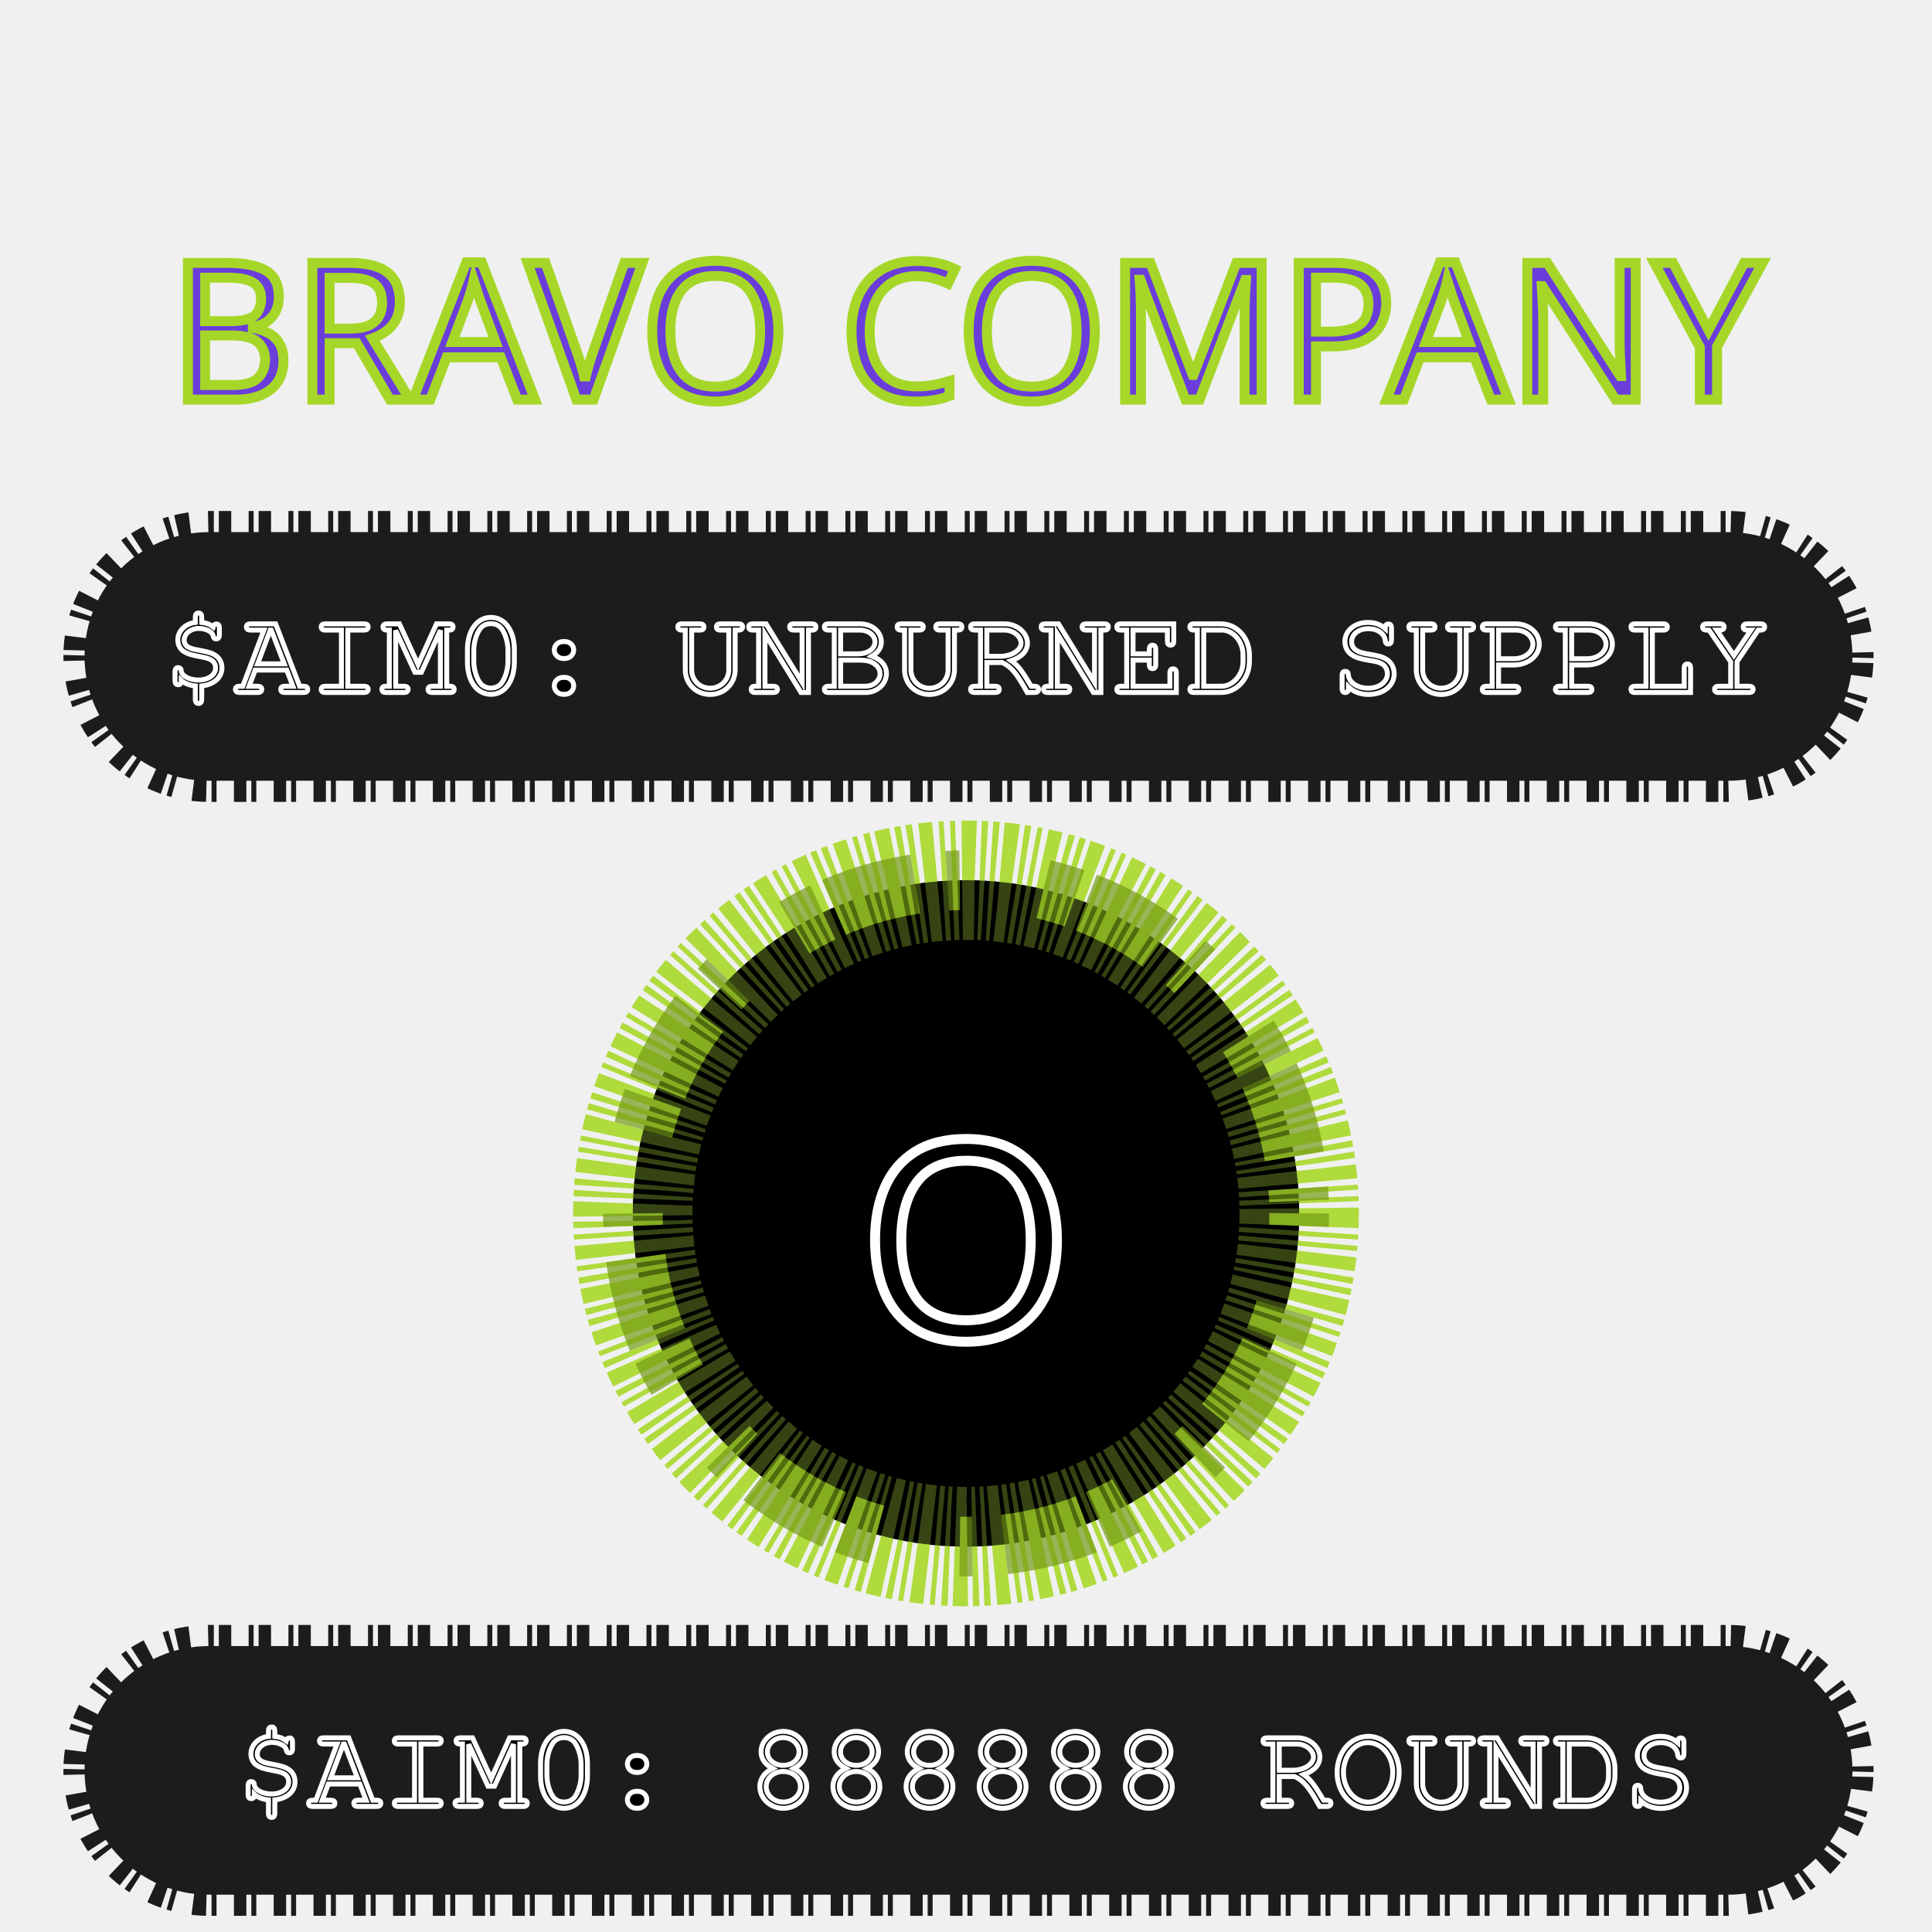
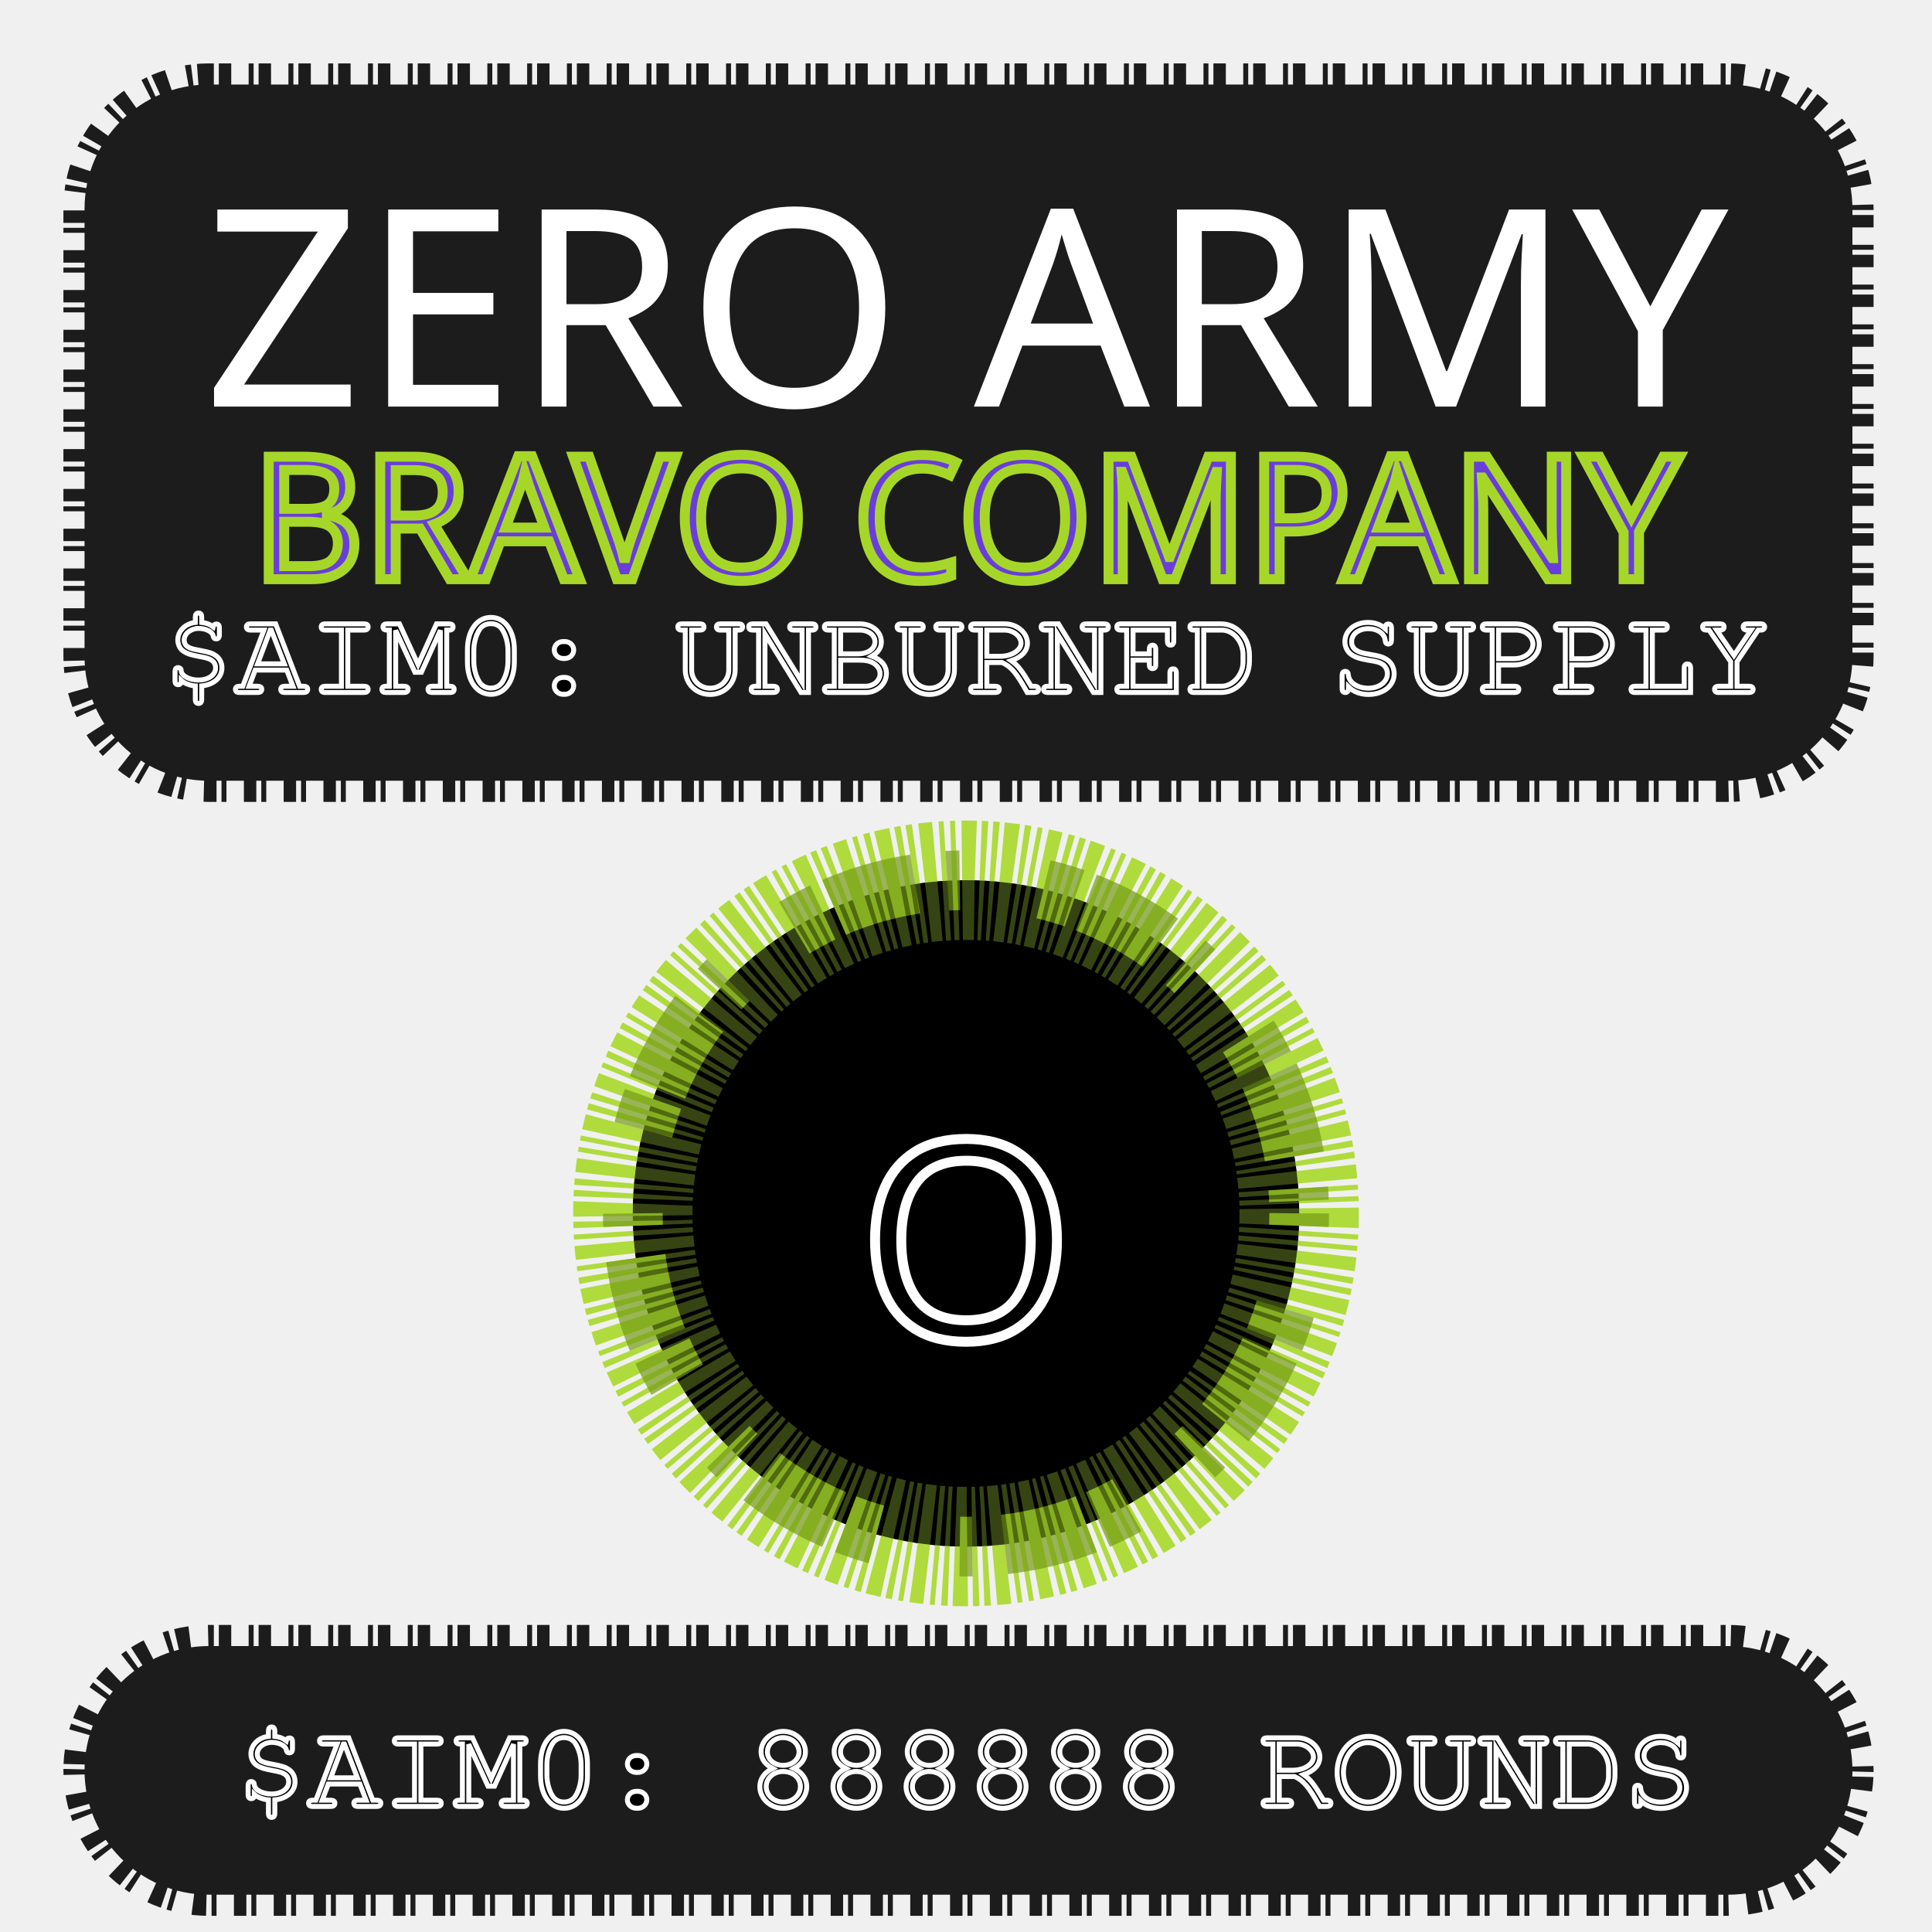
<svg xmlns="http://www.w3.org/2000/svg" width="777" height="777">
  <circle stroke="hsl(77, 69%, 55%)" stroke-dasharray="5,2,2,2,2,2" stroke-width="48" cx="388.5" cy="488" r="134" fill="#000000" />
  <circle stroke="hsl(77, 77%, 34%)" stroke-dasharray="5,34,13" stroke-width="24" cx="388.5" cy="488" r="134" fill="#000000" opacity="69%" />
-   <text fill="hsl(257, 69%, 55%)" stroke="hsl(77, 69%, 50%)" x="50%" y="134" stroke-width="4" font-size="77" font-family="futura" text-anchor="middle" dominant-baseline="middle">BRAVO COMPANY</text>
-   <rect stroke="#000000" stroke-dasharray="2,2,5,7" stroke-width="17" x="34" y="214" width="711" height="100" opacity="88%" fill="#000000" rx="50" ry="50" />
+   <rect stroke="#000000" stroke-dasharray="2,2,5,7" stroke-width="17" x="34" y="34" width="711" height="280" opacity="88%" fill="#000000" rx="50" ry="50" />
+   <text fill="#ffffff" x="50%" y="125" font-size="111" font-family="futura" text-anchor="middle" dominant-baseline="middle">ZERO
+         ARMY</text>
+   <text fill="hsl(257, 69%, 55%)" stroke="hsl(77, 69%, 50%)" x="50%" y="209" stroke-width="4" font-size="69" font-family="futura" text-anchor="middle" dominant-baseline="middle">BRAVO COMPANY</text>
  <text stroke-width="2" stroke="#ffffff" fill="#000000" x="50%" y="265" font-size="49" font-family="courier" text-anchor="middle" dominant-baseline="middle">$AIM0: UNBURNED SUPPLY</text>
  <text font-family="futura" font-size="111" text-anchor="middle" dominant-baseline="middle" y="500" x="50%" stroke-width="4" stroke="#ffffff" fill="#000000">O</text>
  <rect stroke="#000000" stroke-dasharray="2,2,5,7" stroke-width="17" x="34" y="662" width="711" height="100" opacity="88%" fill="#000000" rx="50" ry="50" />
  <text stroke-width="2" stroke="#ffffff" fill="#000000" x="50%" y="713" font-size="49" font-family="courier" text-anchor="middle" dominant-baseline="middle">$AIM0:
        888888 ROUNDS</text>
</svg>
